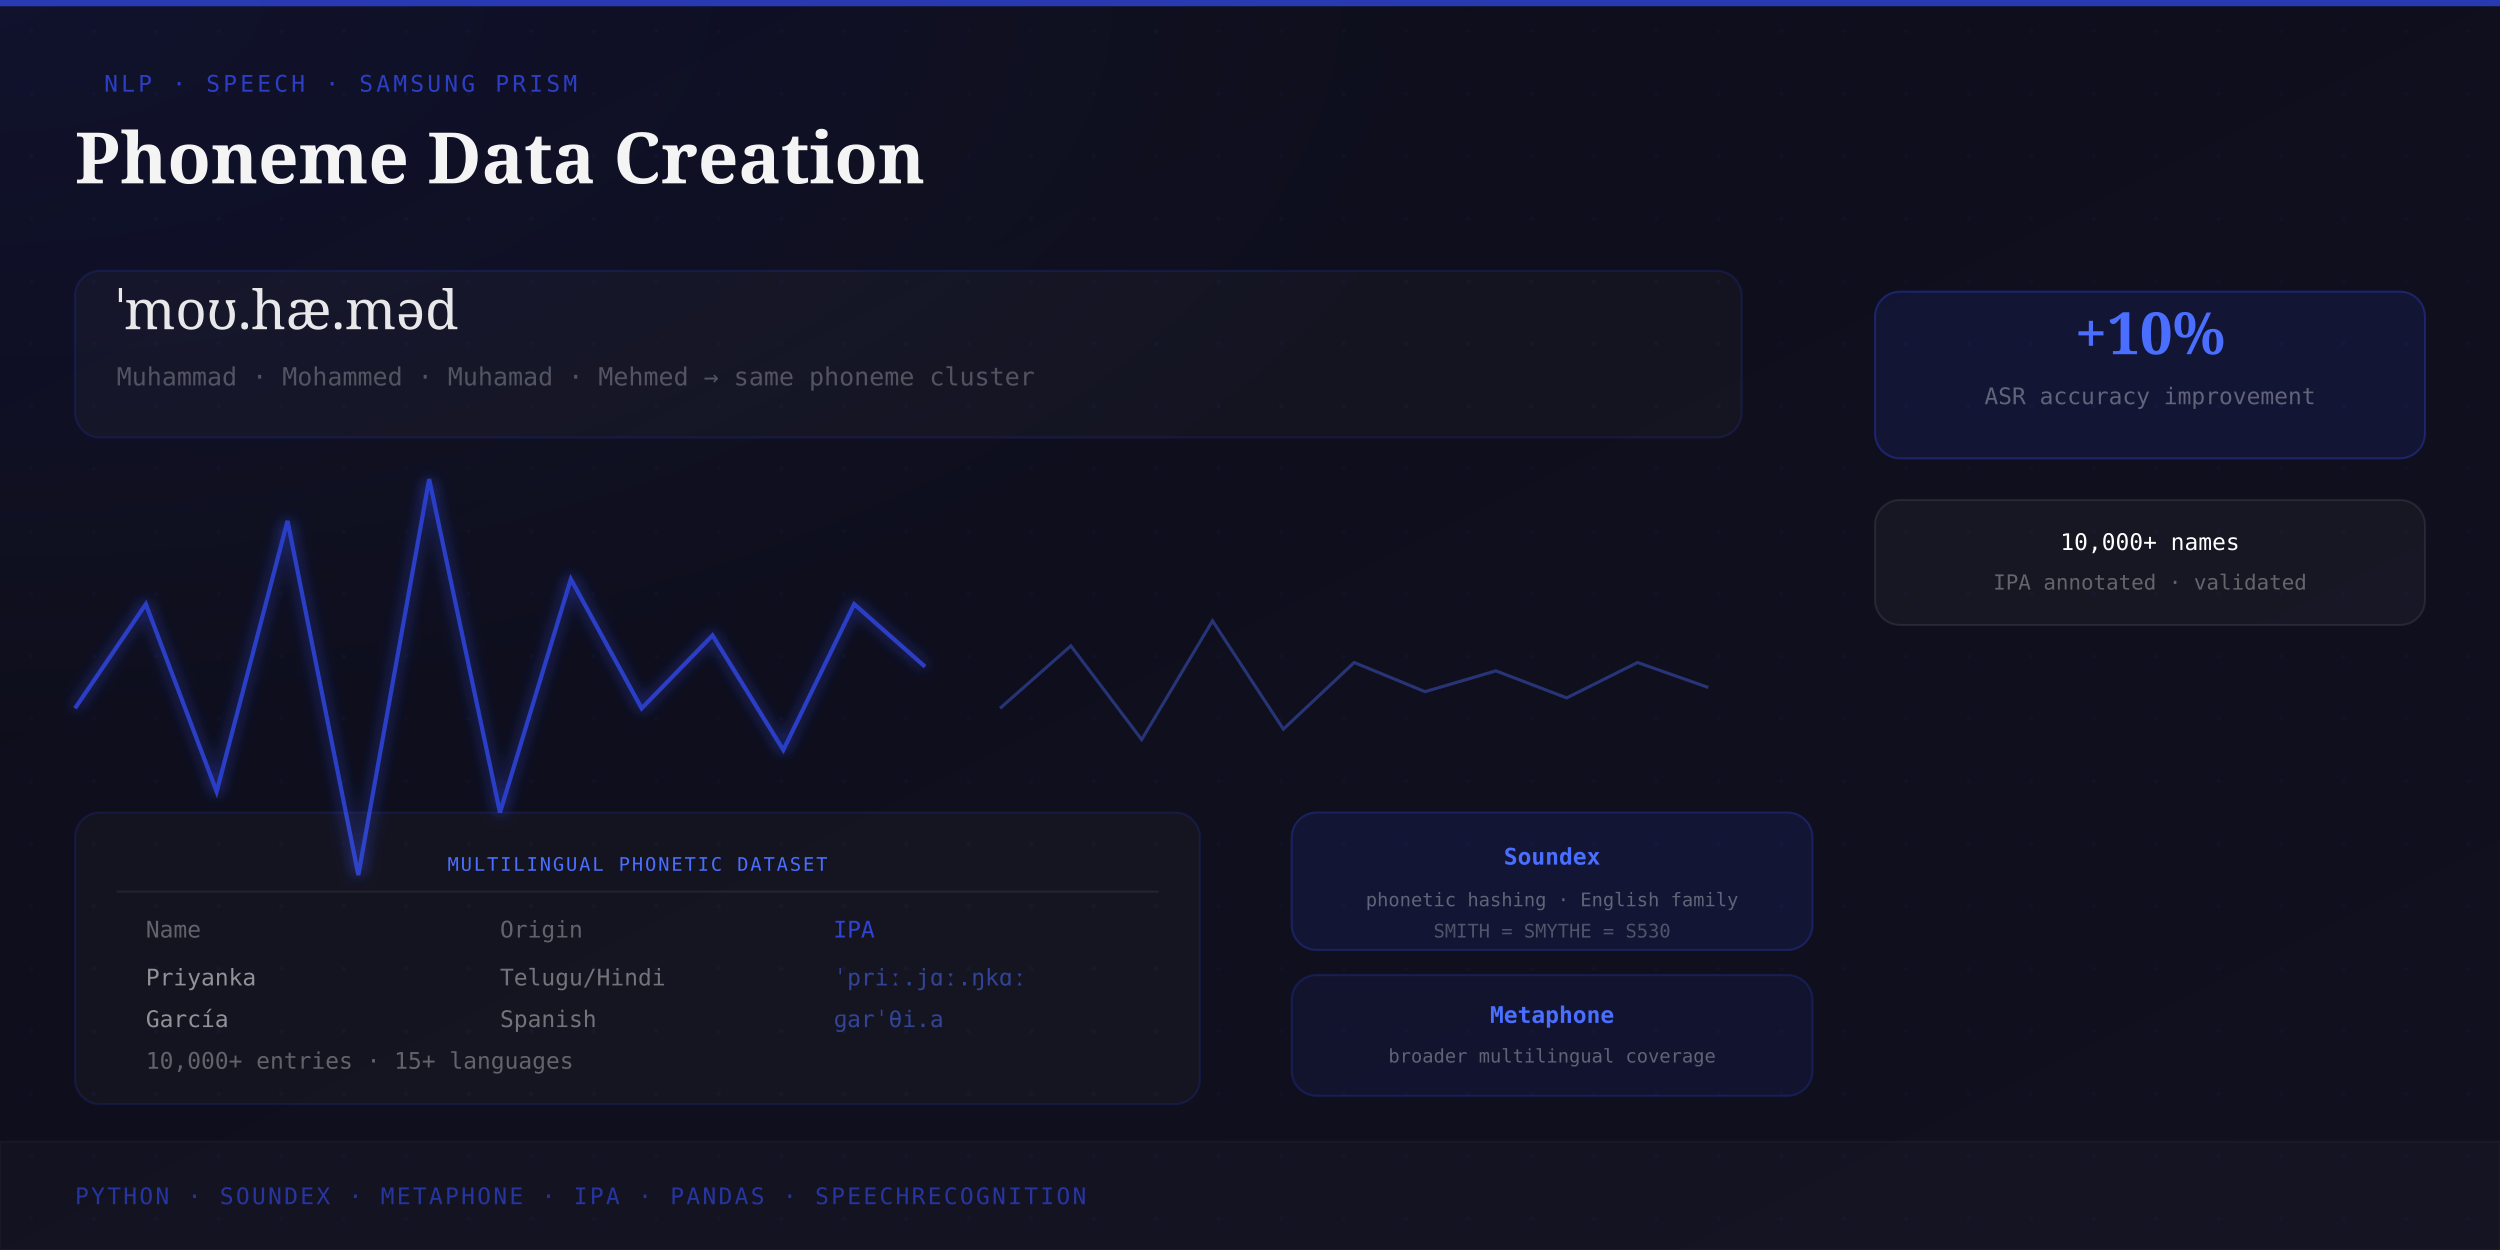
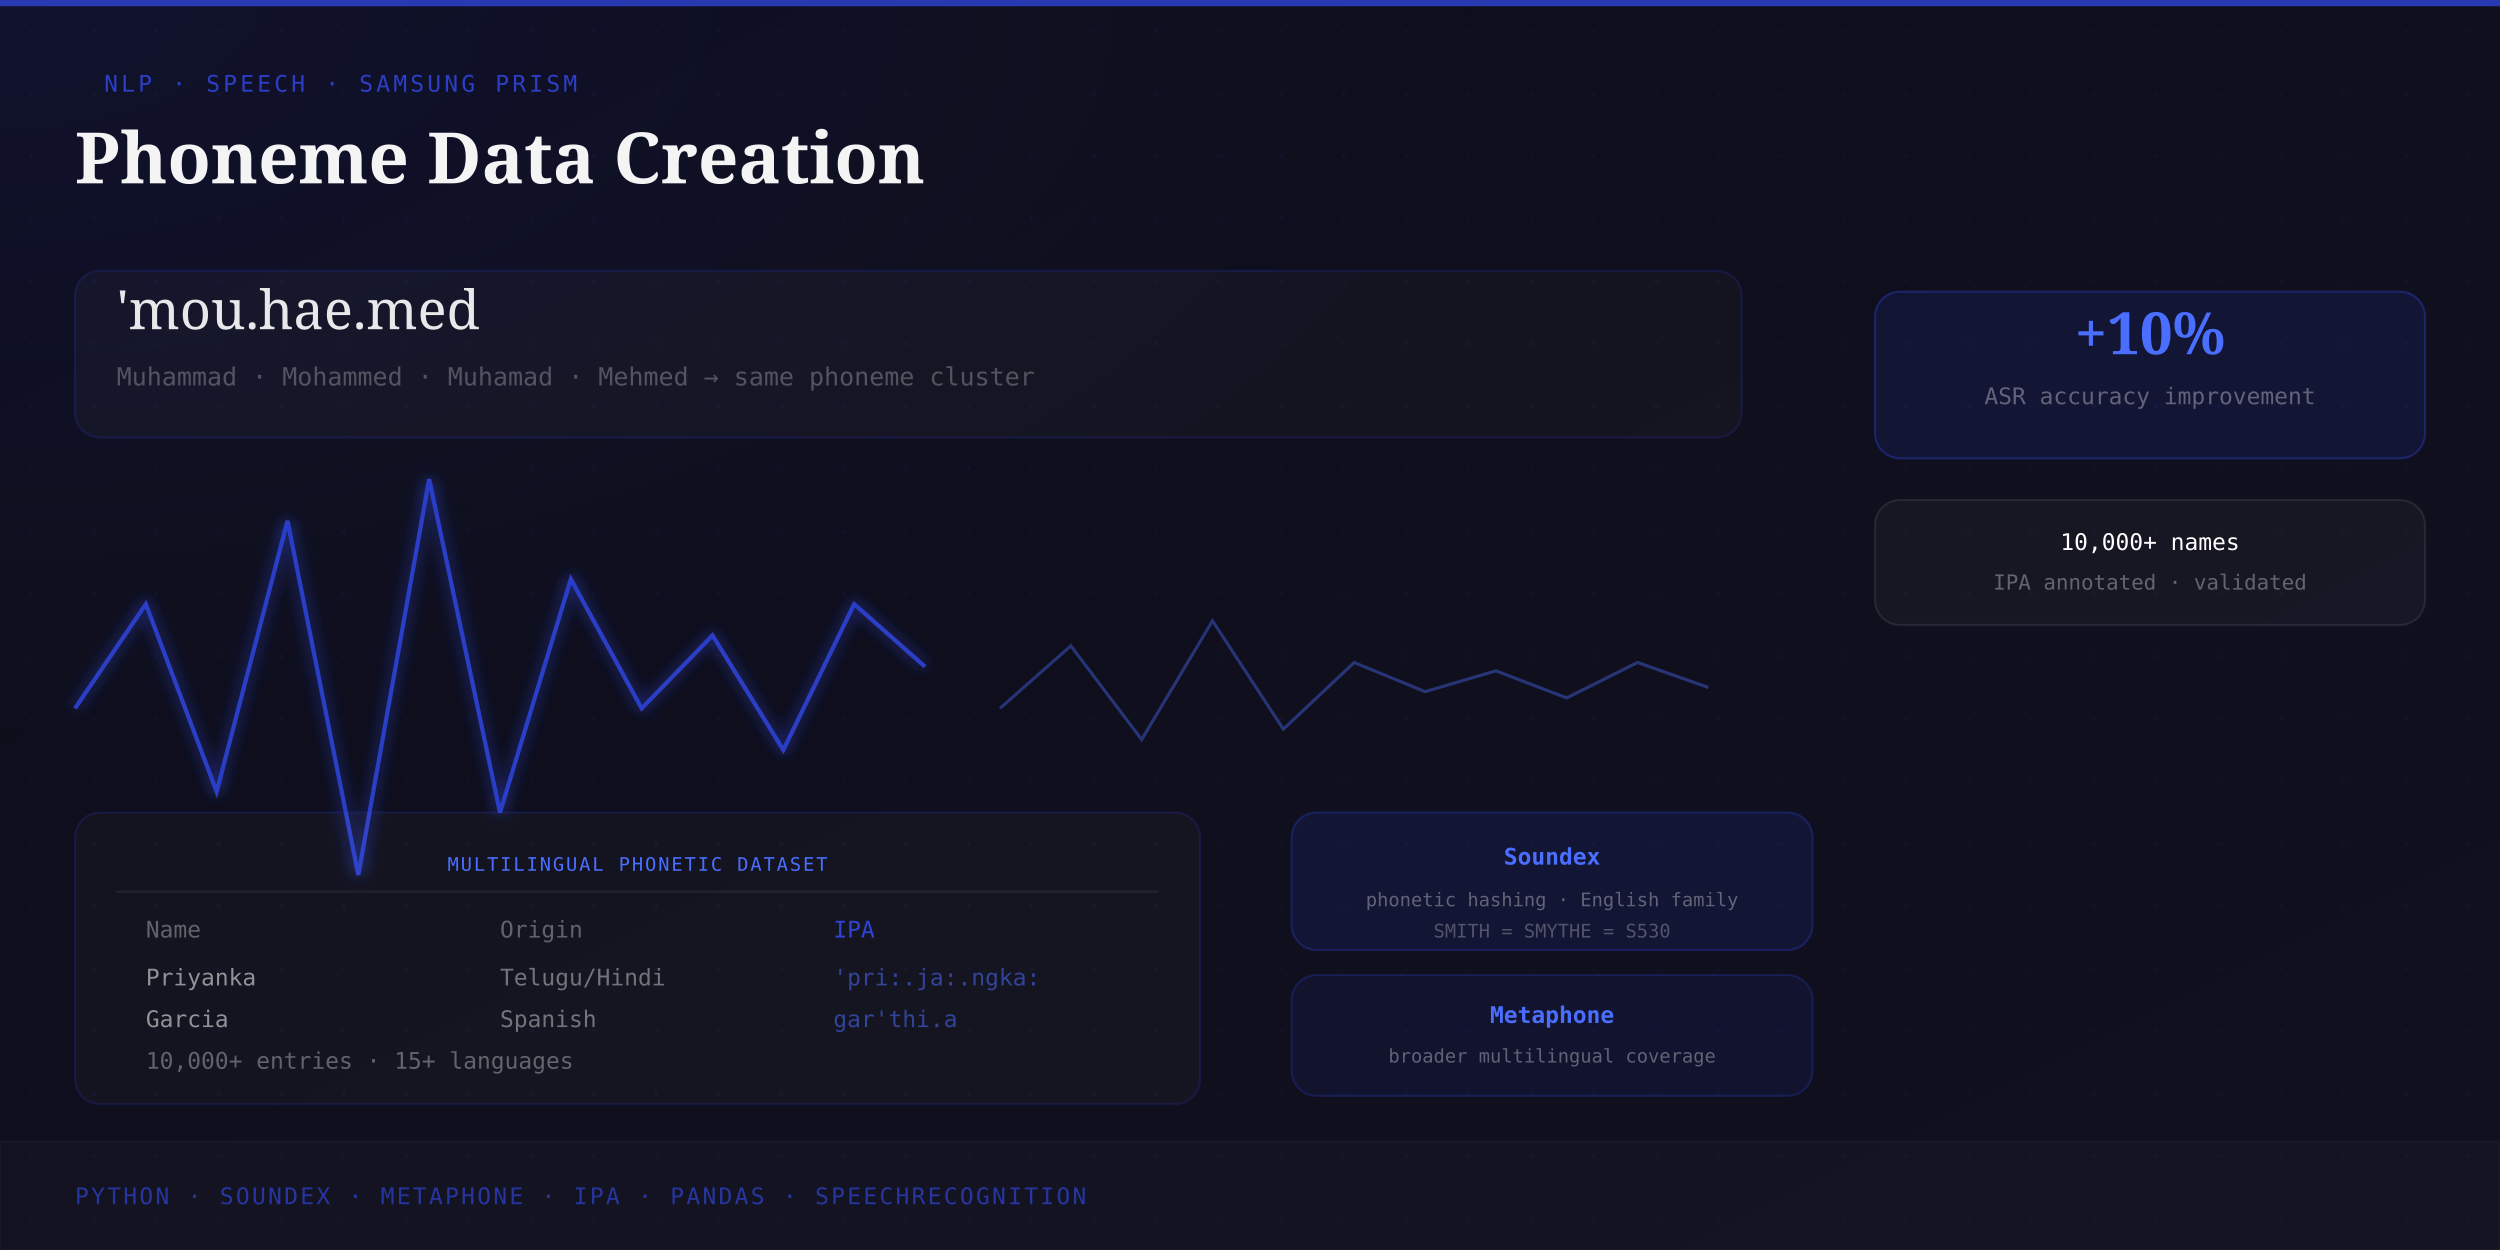
<svg xmlns="http://www.w3.org/2000/svg" viewBox="0 0 1200 600">
  <defs>
    <linearGradient id="bg" x1="0%" y1="0%" x2="100%" y2="100%">
      <stop offset="0%" style="stop-color:#0d0d1a" />
      <stop offset="100%" style="stop-color:#10101f" />
    </linearGradient>
    <filter id="glow">
      <feGaussianBlur stdDeviation="3.5" result="b" />
      <feMerge>
        <feMergeNode in="b" />
        <feMergeNode in="SourceGraphic" />
      </feMerge>
    </filter>
  </defs>
  <rect width="1200" height="600" fill="url(#bg)" />
  <pattern id="dots" x="0" y="0" width="30" height="30" patternUnits="userSpaceOnUse">
    <circle cx="15" cy="15" r="1" fill="#2f43d6" opacity="0.06" />
  </pattern>
  <rect width="1200" height="600" fill="url(#dots)" />
  <radialGradient id="cg" cx="0%" cy="0%" r="60%">
    <stop offset="0%" style="stop-color:#2f43d6;stop-opacity:0.1" />
    <stop offset="100%" style="stop-color:#2f43d6;stop-opacity:0" />
  </radialGradient>
  <rect width="1200" height="600" fill="url(#cg)" />
  <rect x="0" y="0" width="1200" height="3" fill="#2f43d6" opacity="0.8" />
  <text x="50" y="44" font-family="'DM Mono',monospace" font-size="11" letter-spacing="0.14em" fill="#2f43d6" opacity="0.9">NLP · SPEECH · SAMSUNG PRISM</text>
  <text x="36" y="88" font-family="'Fraunces',Georgia,serif" font-size="34" font-weight="700" fill="#ffffff" opacity="0.95">Phoneme Data Creation</text>
  <g stroke="#2f43d6" stroke-width="2" fill="none" filter="url(#glow)">
    <polyline points="36,340 70,290 104,380 138,250 172,420 206,230 240,390 274,278 308,340 342,305 376,360 410,290 444,320" opacity="0.9" />
  </g>
  <g stroke="#4a6eff" stroke-width="1.5" fill="none" opacity="0.4">
    <polyline points="480,340 514,310 548,355 582,298 616,350 650,318 684,332 718,322 752,335 786,318 820,330" />
  </g>
  <rect x="36" y="130" width="800" height="80" rx="12" fill="#ffffff06" stroke="#2f43d630" />
-   <text x="56" y="158" font-family="Georgia,serif" font-size="26" fill="#ffffff" opacity="0.9">ˈmoʊ.hæ.məd</text>
+   <text x="56" y="158" font-family="Georgia,serif" font-size="26" fill="#ffffff" opacity="0.9">'mou.hae.med</text>
  <text x="56" y="185" font-family="monospace" font-size="12" fill="#ffffff44">Muhammad · Mohammed · Muhamad · Mehmed → same phoneme cluster</text>
  <rect x="36" y="390" width="540" height="140" rx="12" fill="#ffffff06" stroke="#2f43d630" />
  <text x="306" y="418" text-anchor="middle" font-family="monospace" font-size="9" fill="#4a6eff" letter-spacing="0.1em">MULTILINGUAL PHONETIC DATASET</text>
  <line x1="56" y1="428" x2="556" y2="428" stroke="#ffffff10" />
  <g font-family="monospace" font-size="11">
    <text x="70" y="450" fill="#ffffff55">Name</text>
    <text x="240" y="450" fill="#ffffff55">Origin</text>
    <text x="400" y="450" fill="#2f43d6">IPA</text>
    <text x="70" y="473" fill="#ffffff88">Priyanka</text>
    <text x="240" y="473" fill="#ffffff66">Telugu/Hindi</text>
-     <text x="400" y="473" fill="#4a6eff88">ˈpriː.jɑː.ŋkɑː</text>
-     <text x="70" y="493" fill="#ffffff88">García</text>
+     <text x="400" y="473" fill="#4a6eff88">'pri:.ja:.ngka:</text>
+     <text x="70" y="493" fill="#ffffff88">Garcia</text>
    <text x="240" y="493" fill="#ffffff66">Spanish</text>
-     <text x="400" y="493" fill="#4a6eff88">ɡarˈθi.a</text>
+     <text x="400" y="493" fill="#4a6eff88">gar'thi.a</text>
    <text x="70" y="513" fill="#ffffff55">10,000+ entries · 15+ languages</text>
  </g>
  <rect x="620" y="390" width="250" height="66" rx="12" fill="#2f43d620" stroke="#2f43d650" />
  <text x="745" y="415" text-anchor="middle" font-family="monospace" font-size="11" font-weight="bold" fill="#4a6eff">Soundex</text>
  <text x="745" y="435" text-anchor="middle" font-family="monospace" font-size="9" fill="#ffffff55">phonetic hashing · English family</text>
  <text x="745" y="450" text-anchor="middle" font-family="monospace" font-size="9" fill="#ffffff44">SMITH = SMYTHE = S530</text>
  <rect x="620" y="468" width="250" height="58" rx="12" fill="#2f43d618" stroke="#2f43d640" />
  <text x="745" y="491" text-anchor="middle" font-family="monospace" font-size="11" font-weight="bold" fill="#4a6eff">Metaphone</text>
  <text x="745" y="510" text-anchor="middle" font-family="monospace" font-size="9" fill="#ffffff55">broader multilingual coverage</text>
  <rect x="900" y="140" width="264" height="80" rx="12" fill="#2f43d622" stroke="#2f43d660" />
  <text x="1032" y="170" text-anchor="middle" font-family="Georgia,serif" font-size="28" font-weight="bold" fill="#4a6eff">+10%</text>
  <text x="1032" y="194" text-anchor="middle" font-family="monospace" font-size="11" fill="#ffffff55">ASR accuracy improvement</text>
  <rect x="900" y="240" width="264" height="60" rx="12" fill="#ffffff08" stroke="#ffffff15" />
  <text x="1032" y="264" text-anchor="middle" font-family="monospace" font-size="11" fill="white">10,000+ names</text>
  <text x="1032" y="283" text-anchor="middle" font-family="monospace" font-size="10" fill="#ffffff55">IPA annotated · validated</text>
  <rect x="0" y="548" width="1200" height="52" fill="#ffffff04" stroke="#ffffff08" stroke-width="1" />
  <text x="36" y="578" font-family="'DM Mono',monospace" font-size="11" letter-spacing="0.1em" fill="#2f43d6" opacity="0.7">PYTHON · SOUNDEX · METAPHONE · IPA · PANDAS · SPEECHRECOGNITION</text>
</svg>
